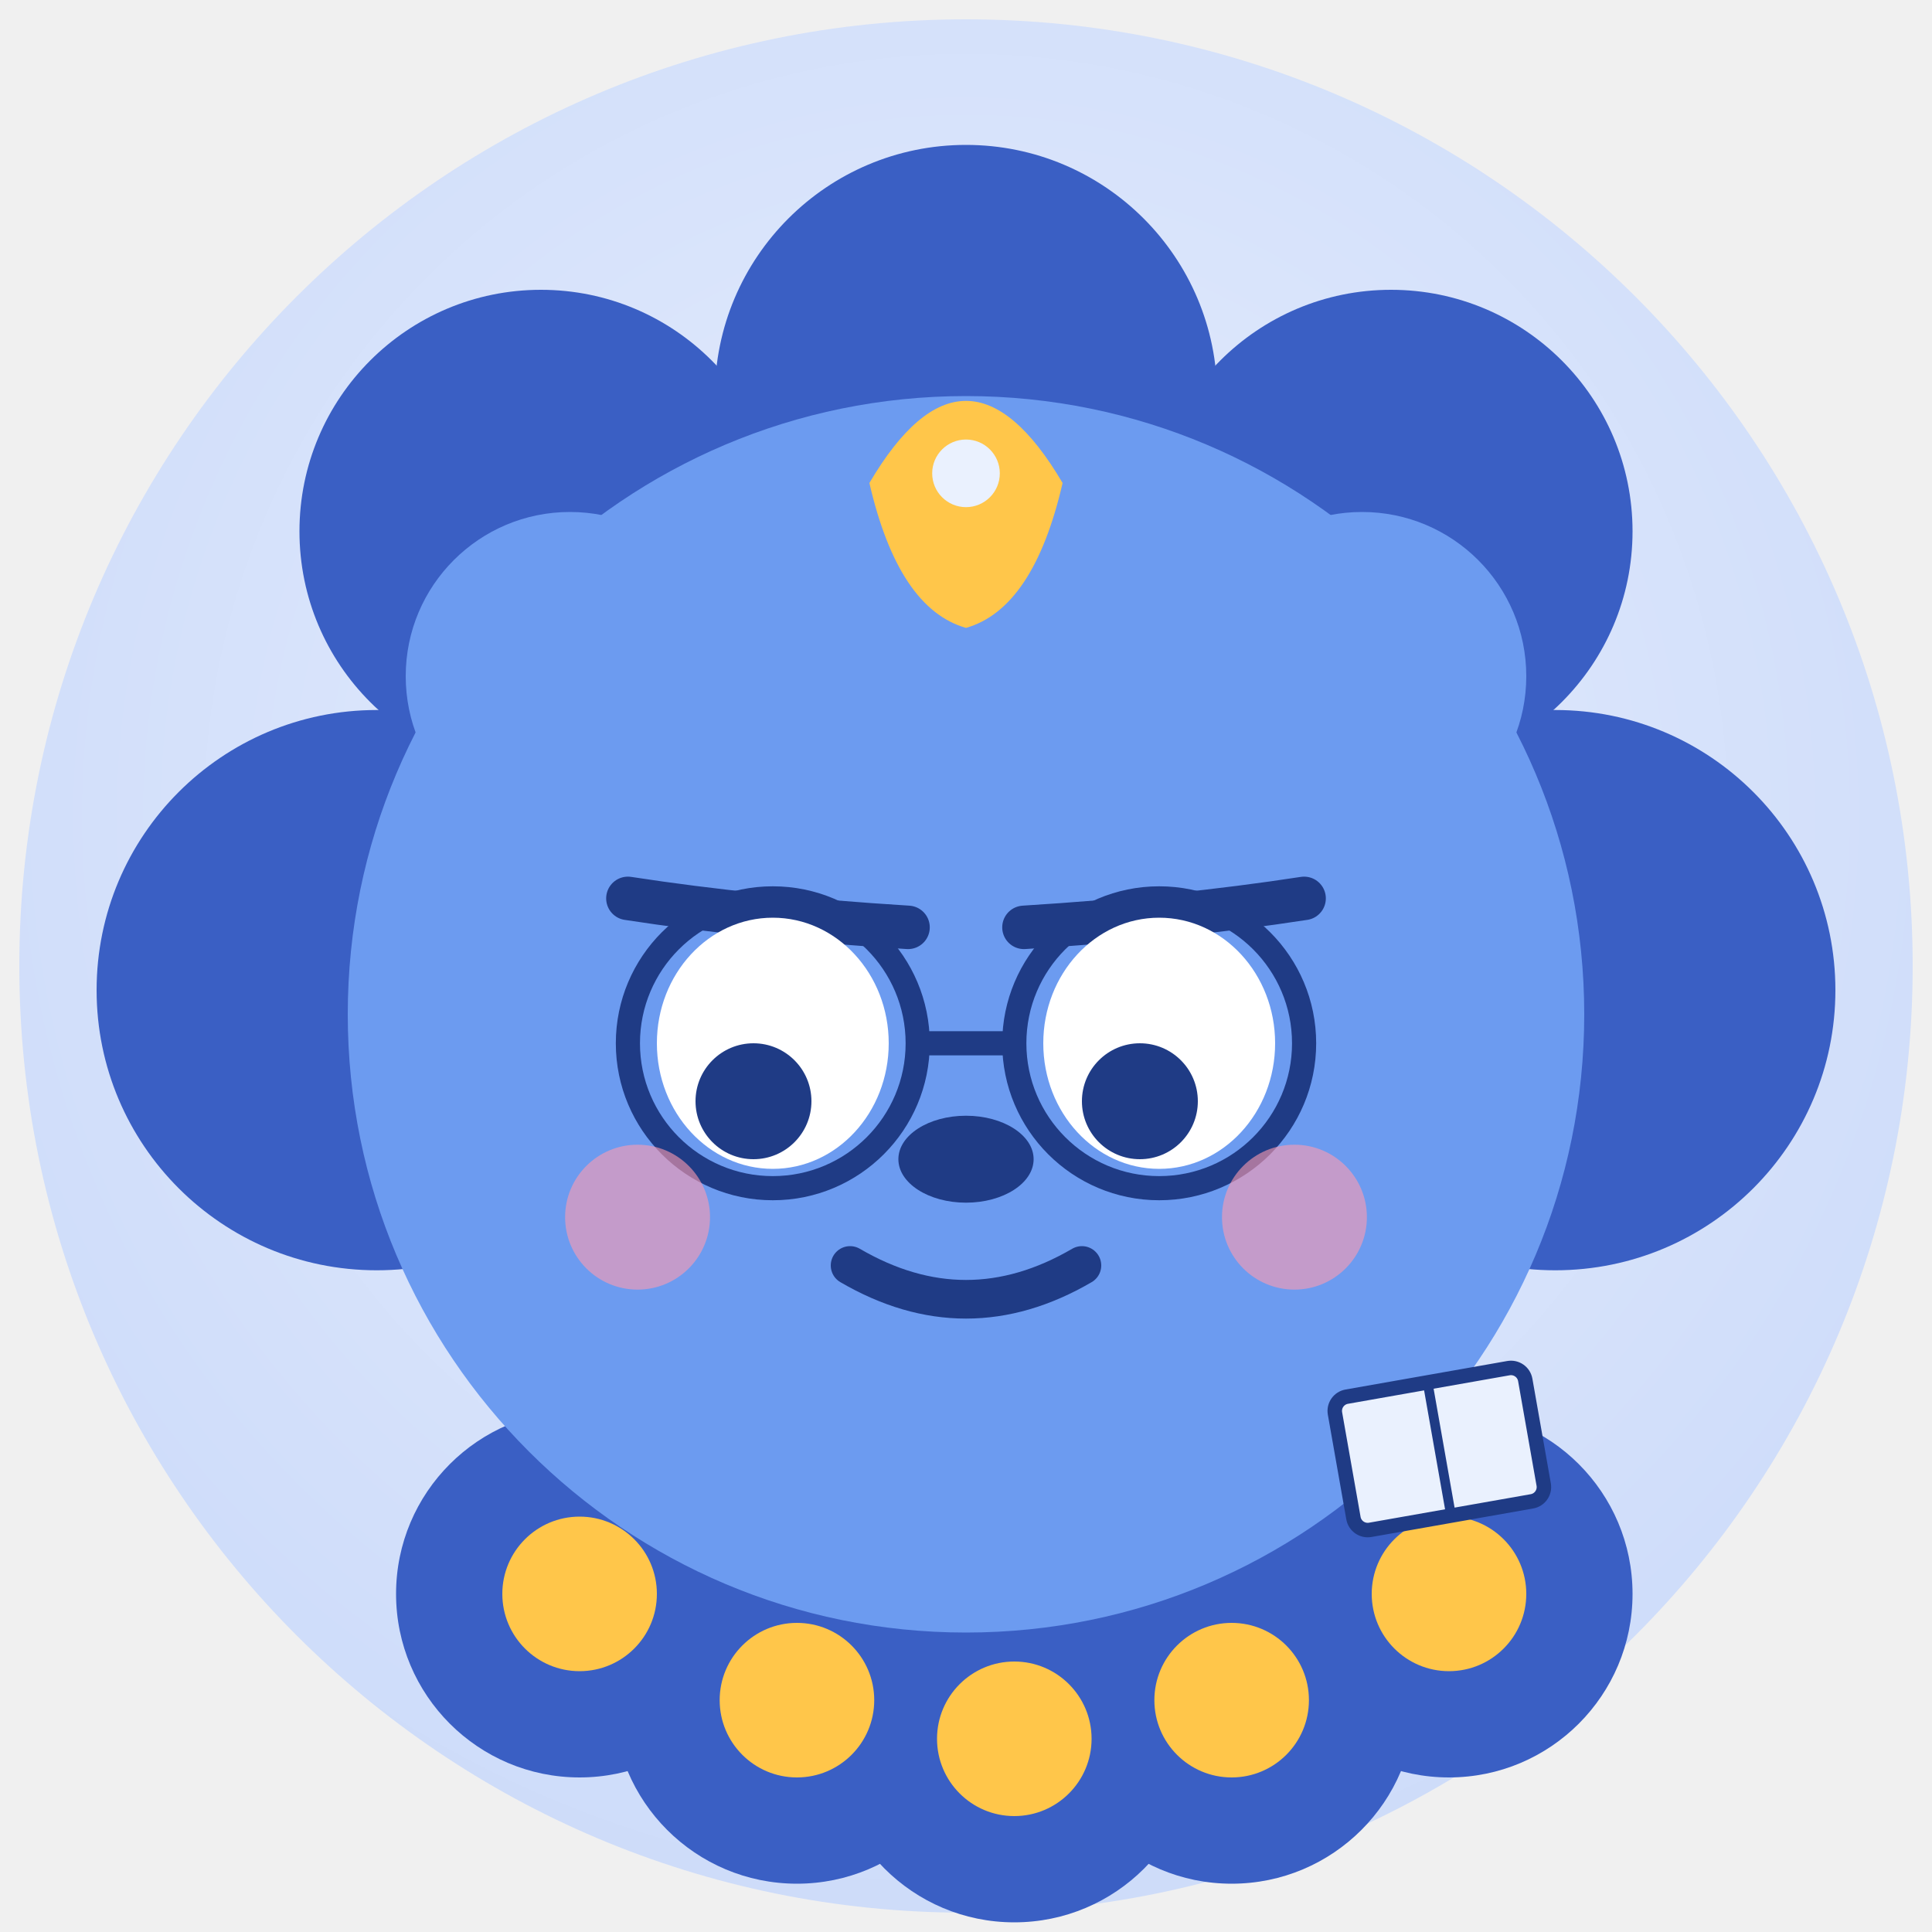
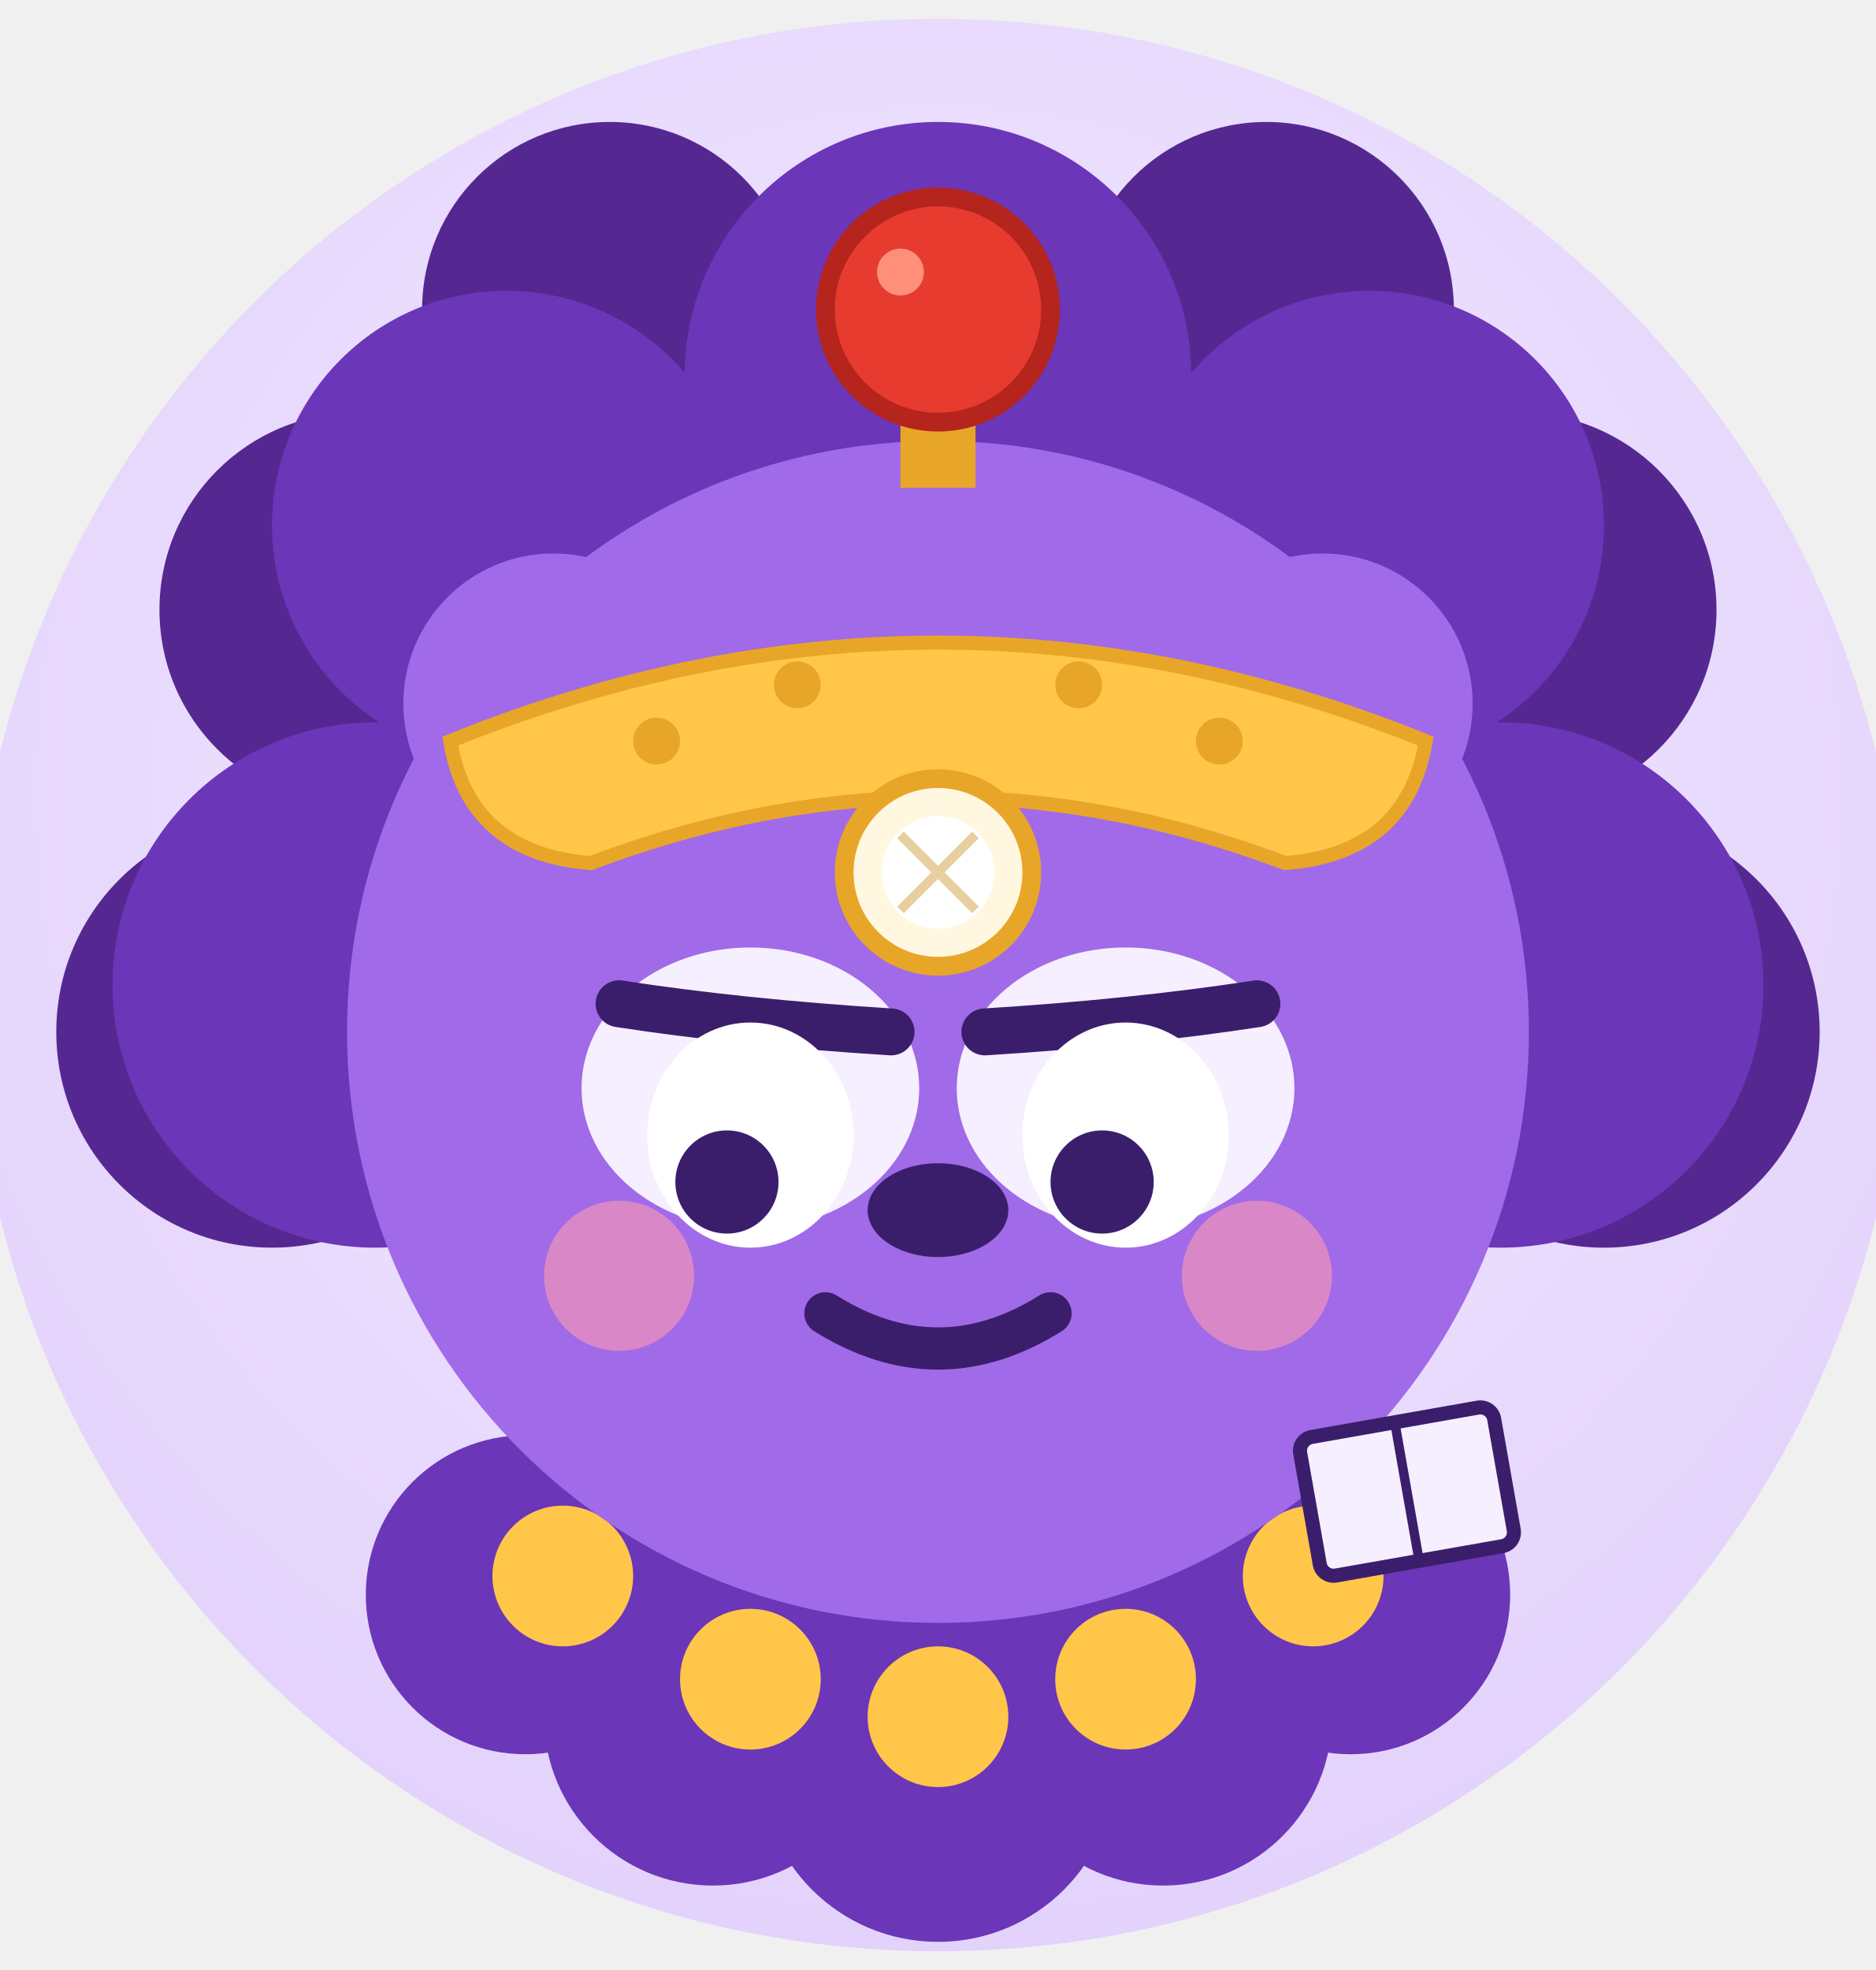
- <svg xmlns="http://www.w3.org/2000/svg" viewBox="0 0 400 400" role="img" aria-label="Zhi Zhi, the Wisdom Lion">
+ <svg xmlns="http://www.w3.org/2000/svg" viewBox="0 0 400 420" role="img" aria-label="Zhi Zhi, the Wisdom Lion">
  <defs>
-     <radialGradient id="zz-bg" cx="50%" cy="42%" r="65%">
-       <stop offset="0%" stop-color="#E7EEFD" />
-       <stop offset="100%" stop-color="#CBDAF9" />
+     <radialGradient id="zz-bg" cx="50%" cy="40%" r="68%">
+       <stop offset="0%" stop-color="#F3ECFF" />
+       <stop offset="100%" stop-color="#E1CFFB" />
    </radialGradient>
  </defs>
-   <circle cx="200" cy="200" r="196" fill="url(#zz-bg)" />
-   <g fill="#3A5FC4">
-     <circle cx="120" cy="330" r="38" />
-     <circle cx="165" cy="352" r="38" />
-     <circle cx="210" cy="360" r="38" />
-     <circle cx="255" cy="352" r="38" />
-     <circle cx="300" cy="330" r="38" />
+   <circle cx="200" cy="210" r="206" fill="url(#zz-bg)" />
+   <g fill="#6B36B8">
+     <circle cx="112" cy="340" r="34" />
+     <circle cx="152" cy="366" r="36" />
+     <circle cx="200" cy="376" r="38" />
+     <circle cx="248" cy="366" r="36" />
+     <circle cx="288" cy="340" r="34" />
  </g>
  <g fill="#FFC64A">
-     <circle cx="120" cy="330" r="16" />
-     <circle cx="165" cy="352" r="16" />
-     <circle cx="210" cy="360" r="16" />
-     <circle cx="255" cy="352" r="16" />
-     <circle cx="300" cy="330" r="16" />
+     <circle cx="120" cy="336" r="15" />
+     <circle cx="160" cy="358" r="15" />
+     <circle cx="200" cy="366" r="15" />
+     <circle cx="240" cy="358" r="15" />
+     <circle cx="280" cy="336" r="15" />
  </g>
-   <g fill="#3A5FC4">
-     <circle cx="78" cy="205" r="58" />
-     <circle cx="322" cy="205" r="58" />
-     <circle cx="112" cy="110" r="50" />
-     <circle cx="288" cy="110" r="50" />
-     <circle cx="200" cy="82" r="52" />
+   <g fill="#552891">
+     <circle cx="58" cy="220" r="46" />
+     <circle cx="342" cy="220" r="46" />
+     <circle cx="76" cy="130" r="42" />
+     <circle cx="324" cy="130" r="42" />
+     <circle cx="130" cy="66" r="40" />
+     <circle cx="270" cy="66" r="40" />
  </g>
-   <circle cx="118" cy="140" r="34" fill="#6C9BF0" />
-   <circle cx="282" cy="140" r="34" fill="#6C9BF0" />
-   <circle cx="118" cy="140" r="16" fill="#FFC64A" />
-   <circle cx="282" cy="140" r="16" fill="#FFC64A" />
-   <circle cx="200" cy="210" r="128" fill="#6C9BF0" />
-   <path d="M180 100 q20 -34 40 0 q-6 26 -20 30 q-14 -4 -20 -30 z" fill="#FFC64A" />
-   <circle cx="200" cy="98" r="7" fill="#EAF1FE" />
-   <path d="M130 186 q26 4 58 6" stroke="#1F3B85" stroke-width="9" fill="none" stroke-linecap="round" />
-   <path d="M270 186 q-26 4 -58 6" stroke="#1F3B85" stroke-width="9" fill="none" stroke-linecap="round" />
-   <ellipse cx="160" cy="216" rx="24" ry="26" fill="#FFFFFF" />
-   <ellipse cx="240" cy="216" rx="24" ry="26" fill="#FFFFFF" />
-   <circle cx="156" cy="228" r="12" fill="#1F3B85" />
-   <circle cx="236" cy="228" r="12" fill="#1F3B85" />
-   <circle cx="160" cy="216" r="30" fill="none" stroke="#1F3B85" stroke-width="5" />
-   <circle cx="240" cy="216" r="30" fill="none" stroke="#1F3B85" stroke-width="5" />
-   <line x1="190" y1="216" x2="210" y2="216" stroke="#1F3B85" stroke-width="5" />
-   <circle cx="132" cy="252" r="15" fill="#FF9BB0" opacity="0.6" />
-   <circle cx="268" cy="252" r="15" fill="#FF9BB0" opacity="0.6" />
-   <ellipse cx="200" cy="240" rx="14" ry="9" fill="#1F3B85" />
-   <path d="M176 262 q24 14 48 0" stroke="#1F3B85" stroke-width="8" fill="none" stroke-linecap="round" />
-   <g transform="translate(298 300) rotate(-10)">
-     <rect x="-20" y="-14" width="40" height="28" rx="3" fill="#EAF1FE" stroke="#1F3B85" stroke-width="3" />
-     <line x1="0" y1="-14" x2="0" y2="14" stroke="#1F3B85" stroke-width="2" />
+   <g fill="#6B36B8">
+     <circle cx="80" cy="210" r="56" />
+     <circle cx="320" cy="210" r="56" />
+     <circle cx="108" cy="112" r="50" />
+     <circle cx="292" cy="112" r="50" />
+     <circle cx="200" cy="80" r="54" />
+   </g>
+   <circle cx="118" cy="150" r="32" fill="#A16AE8" />
+   <circle cx="282" cy="150" r="32" fill="#A16AE8" />
+   <circle cx="118" cy="150" r="15" fill="#FFC64A" />
+   <circle cx="282" cy="150" r="15" fill="#FFC64A" />
+   <circle cx="200" cy="220" r="126" fill="#A16AE8" />
+   <path d="M96 158 Q200 116 304 158 Q300 182 274 184 Q200 156 126 184 Q100 182 96 158 Z" fill="#FFC64A" stroke="#E8A628" stroke-width="3" />
+   <circle cx="140" cy="158" r="5" fill="#E8A628" />
+   <circle cx="170" cy="146" r="5" fill="#E8A628" />
+   <circle cx="230" cy="146" r="5" fill="#E8A628" />
+   <circle cx="260" cy="158" r="5" fill="#E8A628" />
+   <rect x="192" y="70" width="16" height="34" fill="#E8A628" />
+   <circle cx="200" cy="66" r="24" fill="#E63B2E" />
+   <circle cx="200" cy="66" r="24" fill="none" stroke="#B5241D" stroke-width="4" />
+   <circle cx="192" cy="58" r="5" fill="#FF8F7A" />
+   <circle cx="200" cy="186" r="20" fill="#FFF7E0" stroke="#E8A628" stroke-width="4" />
+   <circle cx="200" cy="186" r="12" fill="#FFFFFF" />
+   <path d="M192 178 L208 194 M208 178 L192 194" stroke="#E8CFA0" stroke-width="2" />
+   <ellipse cx="160" cy="232" rx="36" ry="30" fill="#F6EFFF" />
+   <ellipse cx="240" cy="232" rx="36" ry="30" fill="#F6EFFF" />
+   <path d="M132 214 q26 4 58 6" stroke="#3B1E6B" stroke-width="10" fill="none" stroke-linecap="round" />
+   <path d="M268 214 q-26 4 -58 6" stroke="#3B1E6B" stroke-width="10" fill="none" stroke-linecap="round" />
+   <ellipse cx="160" cy="242" rx="22" ry="24" fill="#FFFFFF" />
+   <ellipse cx="240" cy="242" rx="22" ry="24" fill="#FFFFFF" />
+   <circle cx="155" cy="252" r="11" fill="#3B1E6B" />
+   <circle cx="235" cy="252" r="11" fill="#3B1E6B" />
+   <circle cx="132" cy="272" r="16" fill="#FF9BB0" opacity="0.6" />
+   <circle cx="268" cy="272" r="16" fill="#FF9BB0" opacity="0.6" />
+   <ellipse cx="200" cy="258" rx="15" ry="10" fill="#3B1E6B" />
+   <path d="M176 280 q24 15 48 0" stroke="#3B1E6B" stroke-width="9" fill="none" stroke-linecap="round" />
+   <g transform="translate(300 318) rotate(-10)">
+     <rect x="-21" y="-15" width="42" height="30" rx="3" fill="#F6EFFF" stroke="#3B1E6B" stroke-width="3" />
+     <line x1="0" y1="-15" x2="0" y2="15" stroke="#3B1E6B" stroke-width="2" />
  </g>
</svg>
